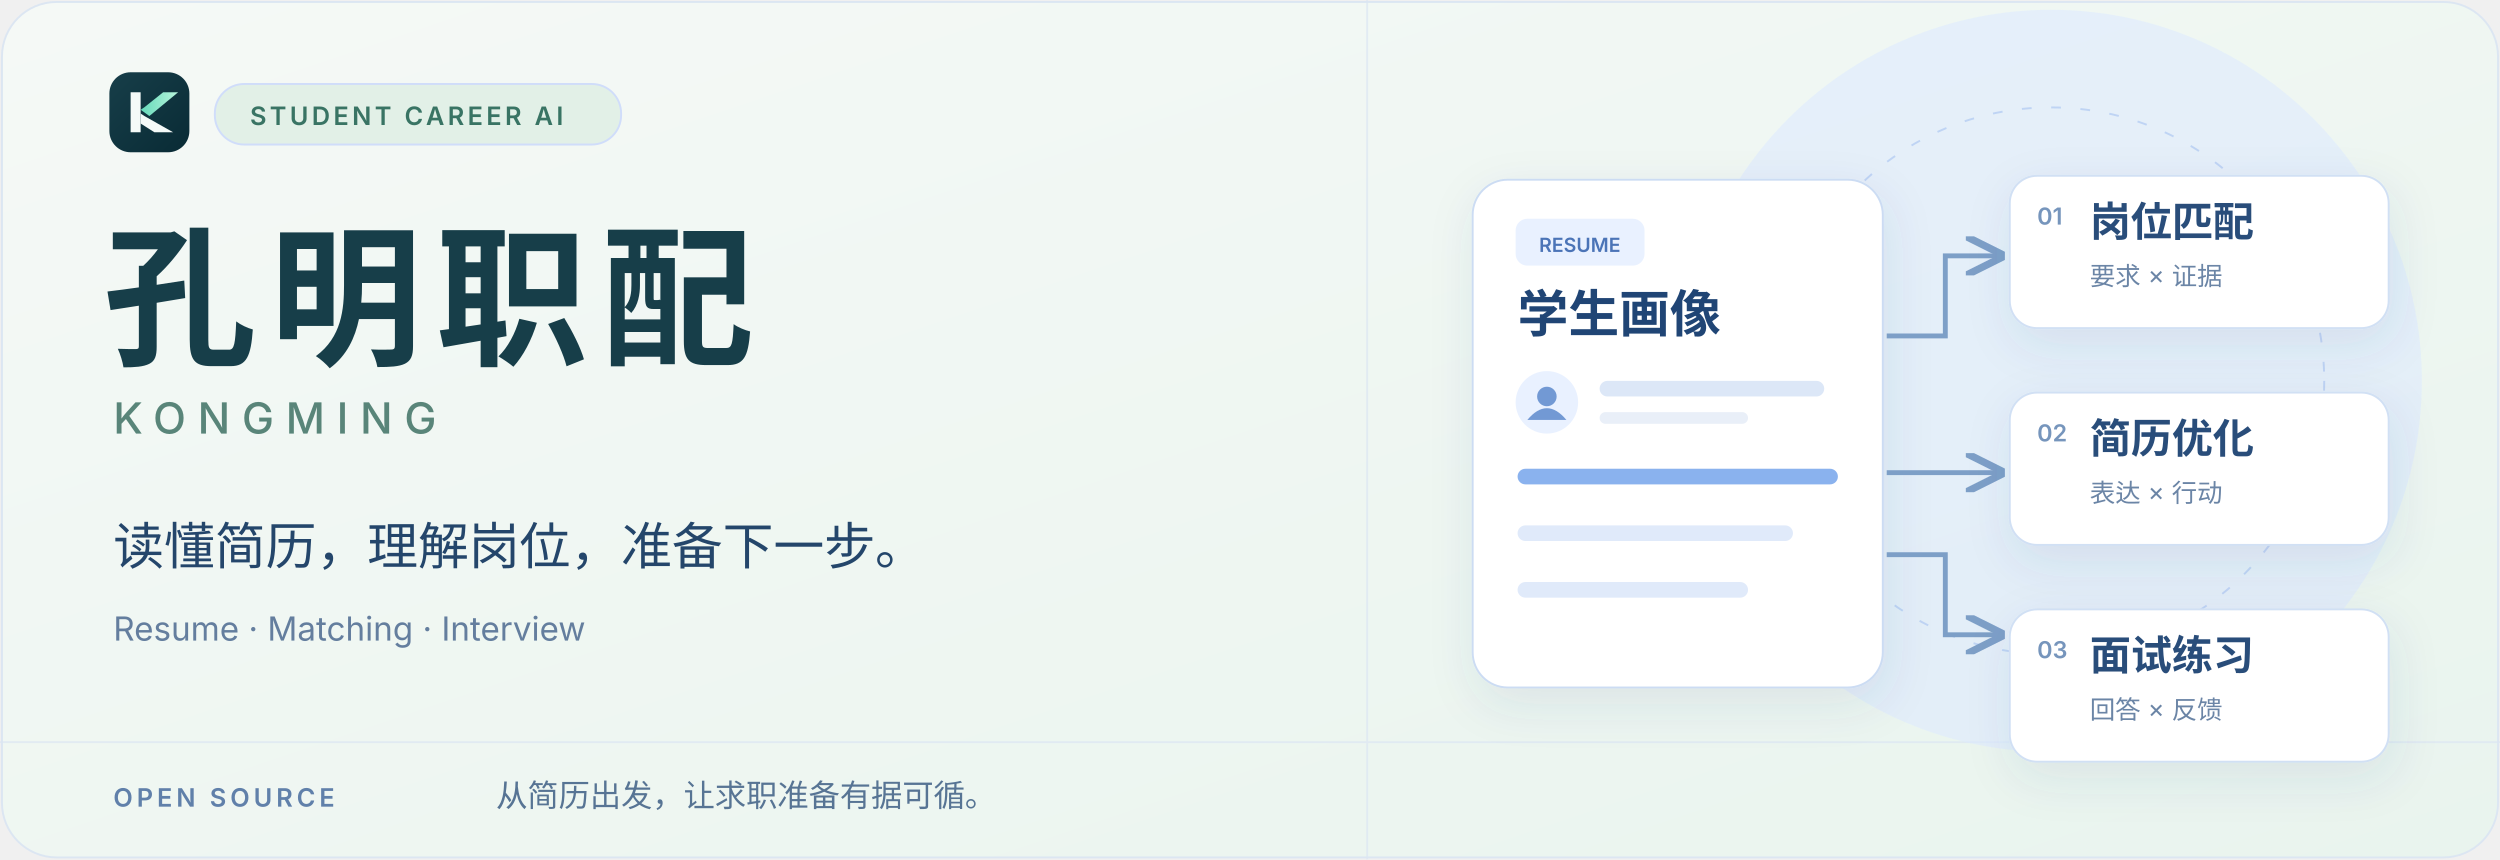
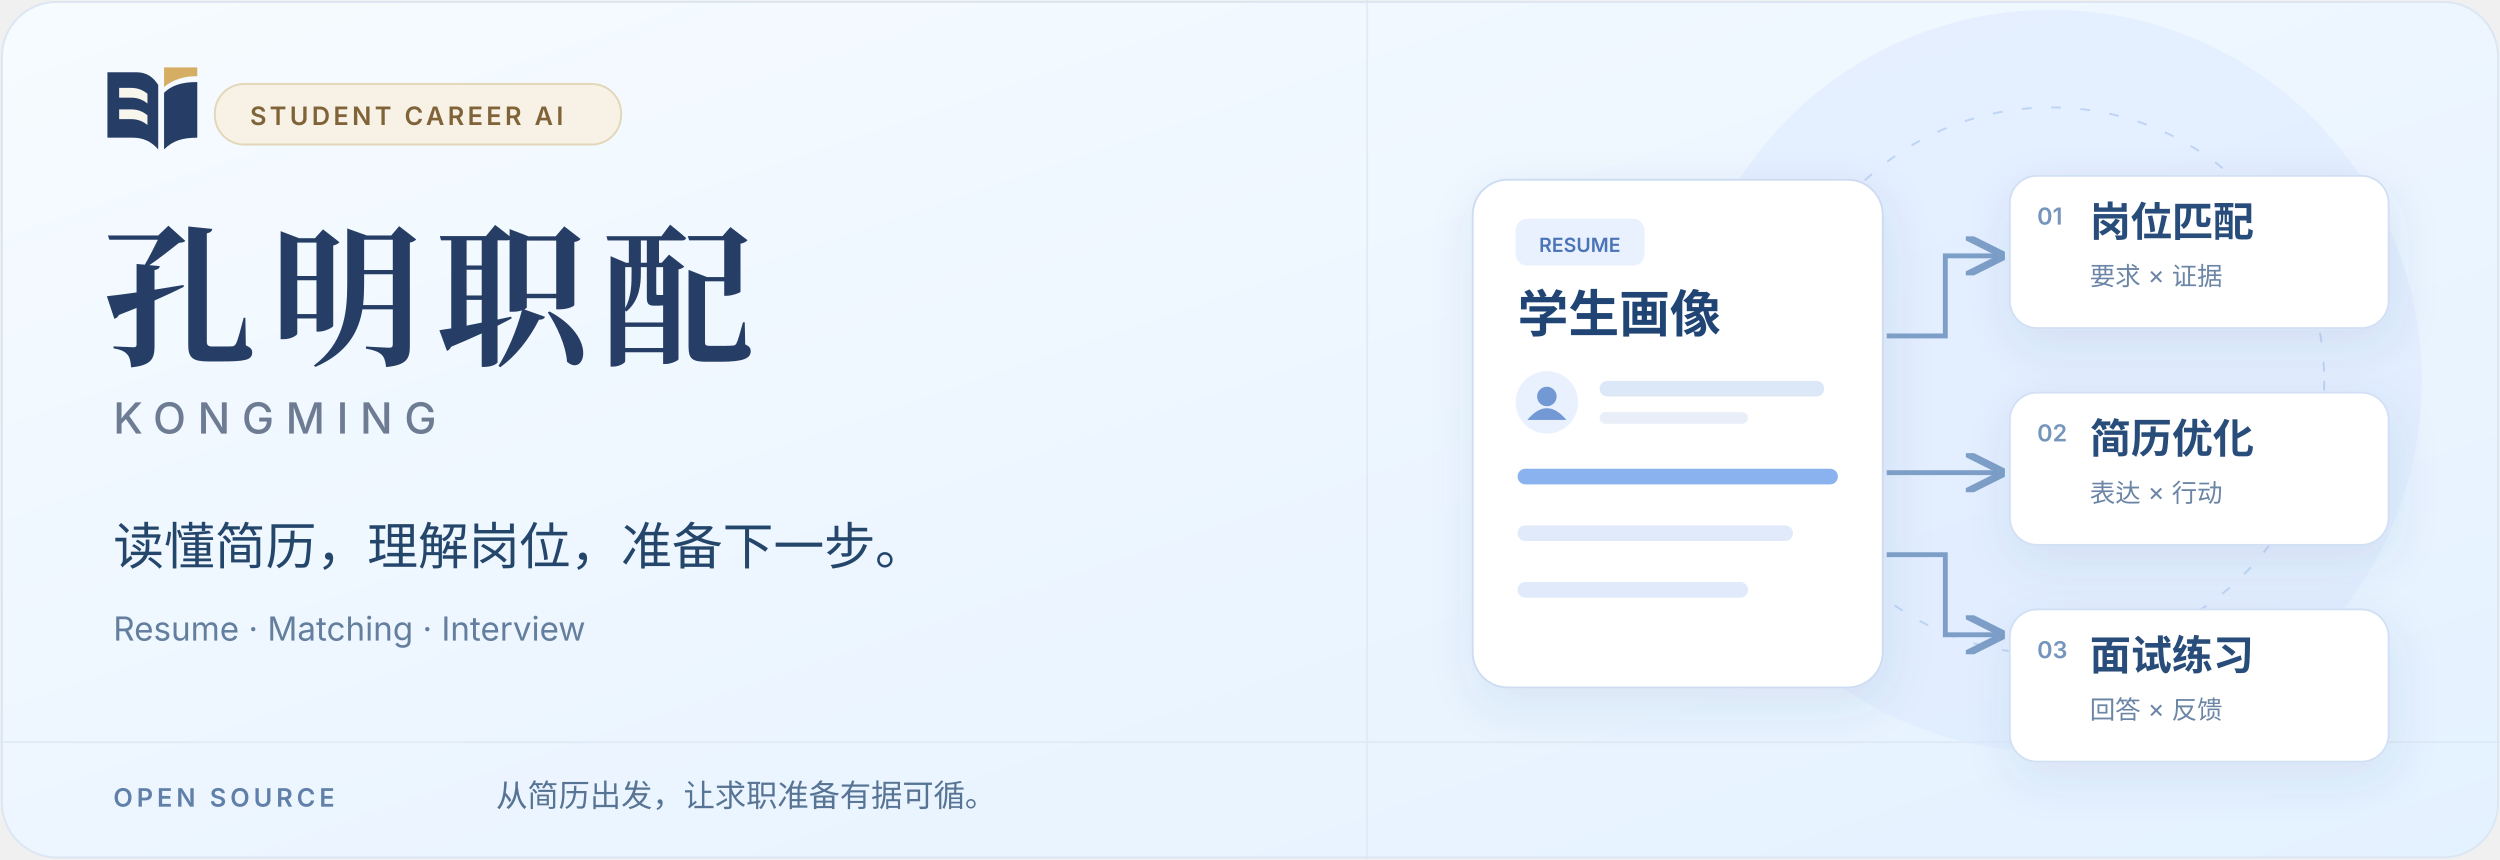
<svg xmlns="http://www.w3.org/2000/svg" width="1280" height="440" viewBox="0 0 1280 440" role="img" aria-labelledby="title desc">
  <defs>
    <linearGradient id="bg" x2="1" y2="1">
-       <stop stop-color="#f5f9f6" />
-       <stop offset="1" stop-color="#e9f4ee" />
+       <stop stop-color="#f6fbff" />
+       <stop offset="1" stop-color="#e4f1ff" />
    </linearGradient>
    <linearGradient id="blue" x2="1" y2="1">
-       <stop stop-color="#246e5e" />
-       <stop offset="1" stop-color="#51a18c" />
+       <stop stop-color="#263e66" />
+       <stop offset="1" stop-color="#d6ae63" />
    </linearGradient>
    <marker id="arrow" markerWidth="8" markerHeight="8" refX="7" refY="4" orient="auto">
      <path d="M0 0L8 4L0 8" fill="none" stroke="#7d9fc7" stroke-width="1.5" />
    </marker>
    <filter id="shadow" x="-30%" y="-30%" width="160%" height="180%">
      <feDropShadow dy="8" stdDeviation="12" flood-color="#2d5284" flood-opacity=".1" />
    </filter>
  </defs>
  <g font-family="-apple-system,BlinkMacSystemFont,'Segoe UI','PingFang SC','Microsoft YaHei',sans-serif">
    <rect x="1" y="1" width="1278" height="438" rx="28" fill="url(#bg)" stroke="#dce6f2" />
    <path d="M700 0V440M0 380H1280" stroke="#dce6f2" stroke-opacity=".7" />
    <circle cx="1050" cy="195" r="190" fill="#dceaff" opacity=".55" />
    <circle cx="1050" cy="195" r="140" fill="none" stroke="#bfd4f4" stroke-dasharray="5 10" />
-     <g transform="translate(56 37) scale(.64)">
-       <defs>
-         <linearGradient id="m" x2="1" y2="1">
-           <stop stop-color="#173e49" />
-           <stop offset="1" stop-color="#092b35" />
-         </linearGradient>
-         <linearGradient id="a" x2="1" y2="0">
-           <stop stop-color="#65d9ba" />
-           <stop offset="1" stop-color="#b7f5db" />
-         </linearGradient>
-       </defs>
-       <rect width="64" height="64" rx="17" fill="url(#m)" />
-       <path d="M17 16h8v32h-8z" fill="#f5faf8" />
-       <path d="m28 28 15-12h12L32 35l-7-5z" fill="url(#a)" />
-       <path d="m28 35 23 13H36L25 41v-8z" fill="#f5faf8" />
+     <g transform="translate(46 24) scale(.5)">
+       <path fill="#263e66" d="M18 26h30c10 0 17 5 22 13v66c-7-8-15-12-26-12H18z" />
+       <path fill="#263e66" d="M76 47c7-7 17-11 34-11v57c-15 0-25 3-34 12z" />
+       <path fill="#d6ae63" d="M76 21h34v9c-15 0-25 4-34 11z" />
+       <path fill="#f7f5ec" d="M30 42h12c7 0 12 2 17 6v10c-5-4-10-6-17-6H30zm0 22h12c7 0 12 2 17 6v10c-5-4-10-6-17-6H30z" />
    </g>
-     <rect x="110" y="43" width="208" height="31" rx="15" fill="#e2f0e7" stroke="#d0ddfa" />
-     <text x="128" y="64" font-size="13" fill="#397464" font-weight="600" letter-spacing="1.7">STUDENT CAREER AI</text>
-     <text x="53" y="181" font-size="78" fill="#173e49" font-weight="700" letter-spacing="7">孔明职配</text>
-     <text x="58" y="222" font-size="22" fill="#598579" font-weight="500" letter-spacing="6">KONGMING</text>
+     <rect x="110" y="43" width="208" height="31" rx="15" fill="#f7f2e5" stroke="#e3d7b9" />
+     <text x="128" y="64" font-size="13" fill="#806338" font-weight="600" letter-spacing="1.7">STUDENT CAREER AI</text>
+     <text x="53" y="181" font-size="78" fill="#263e66" font-weight="600" letter-spacing="7" font-family="'Songti SC','STSong','Noto Serif CJK SC','SimSun',serif">孔明职配</text>
+     <text x="58" y="222" font-size="22" fill="#6d7c92" font-weight="500" letter-spacing="6">KONGMING</text>
    <text x="58" y="289" font-size="26" fill="#24466b" font-weight="500">读懂简历，理解岗位，准备下一步。</text>
    <text x="58" y="328" font-size="17" fill="#647e9e" font-weight="400">Resume · Matching · Interview</text>
    <text x="58" y="413" font-size="13" fill="#6080aa" font-weight="600" letter-spacing="2">OPEN SOURCE</text>
    <text x="254" y="413" font-size="16" fill="#577494" font-weight="400">从简历出发，让求职准备有据可循。</text>
    <g filter="url(#shadow)">
      <rect x="754" y="92" width="210" height="260" rx="18" fill="#fff" stroke="#ccdcf3" />
    </g>
    <rect x="776" y="112" width="66" height="24" rx="6" fill="#e9f1ff" stroke="none" />
    <text x="788" y="129" font-size="10" fill="#4b74b7" font-weight="600">RESUME</text>
    <text x="777" y="170" font-size="26" fill="#204575" font-weight="600">学生画像</text>
    <circle cx="792" cy="206" r="16" fill="#e9f1ff" />
    <circle cx="792" cy="203" r="5" fill="#7299d4" />
    <path d="M782 215Q792 203 802 215" fill="#7299d4" />
    <rect x="819" y="195" width="115" height="8" rx="4" fill="#dce7f7" />
    <rect x="819" y="211" width="76" height="6" rx="3" fill="#e9eff8" />
    <rect x="777" y="240" width="164" height="8" rx="4" fill="#8ab2ee" stroke="none" />
    <rect x="777" y="269" width="141" height="8" rx="4" fill="#e0eafa" stroke="none" />
    <rect x="777" y="298" width="118" height="8" rx="4" fill="#e0eafa" stroke="none" />
    <path d="M966 172H996V131H1024" fill="none" stroke="#7d9fc7" stroke-width="2.5" marker-end="url(#arrow)" />
    <path d="M966 242H1024" fill="none" stroke="#7d9fc7" stroke-width="2.5" marker-end="url(#arrow)" />
    <path d="M966 284H996V325H1024" fill="none" stroke="#7d9fc7" stroke-width="2.5" marker-end="url(#arrow)" />
    <g filter="url(#shadow)">
      <rect x="1029" y="90" width="194" height="78" rx="14" fill="#fff" stroke="#d1e0f4" />
    </g>
    <text x="1043" y="115" font-size="12" fill="#7695bc" font-weight="600">01</text>
    <text x="1070" y="121" font-size="21" fill="#294d7a" font-weight="600">岗位匹配</text>
    <text x="1070" y="146" font-size="13" fill="#6b85a6" font-weight="400">要求 × 证据</text>
    <g filter="url(#shadow)">
      <rect x="1029" y="201" width="194" height="78" rx="14" fill="#fff" stroke="#d1e0f4" />
    </g>
    <text x="1043" y="226" font-size="12" fill="#7695bc" font-weight="600">02</text>
    <text x="1070" y="232" font-size="21" fill="#294d7a" font-weight="600">简历优化</text>
    <text x="1070" y="257" font-size="13" fill="#6b85a6" font-weight="400">表达 × 行动</text>
    <g filter="url(#shadow)">
      <rect x="1029" y="312" width="194" height="78" rx="14" fill="#fff" stroke="#d1e0f4" />
    </g>
    <text x="1043" y="337" font-size="12" fill="#7695bc" font-weight="600">03</text>
    <text x="1070" y="343" font-size="21" fill="#294d7a" font-weight="600">面试练习</text>
    <text x="1070" y="368" font-size="13" fill="#6b85a6" font-weight="400">回答 × 反馈</text>
  </g>
</svg>
